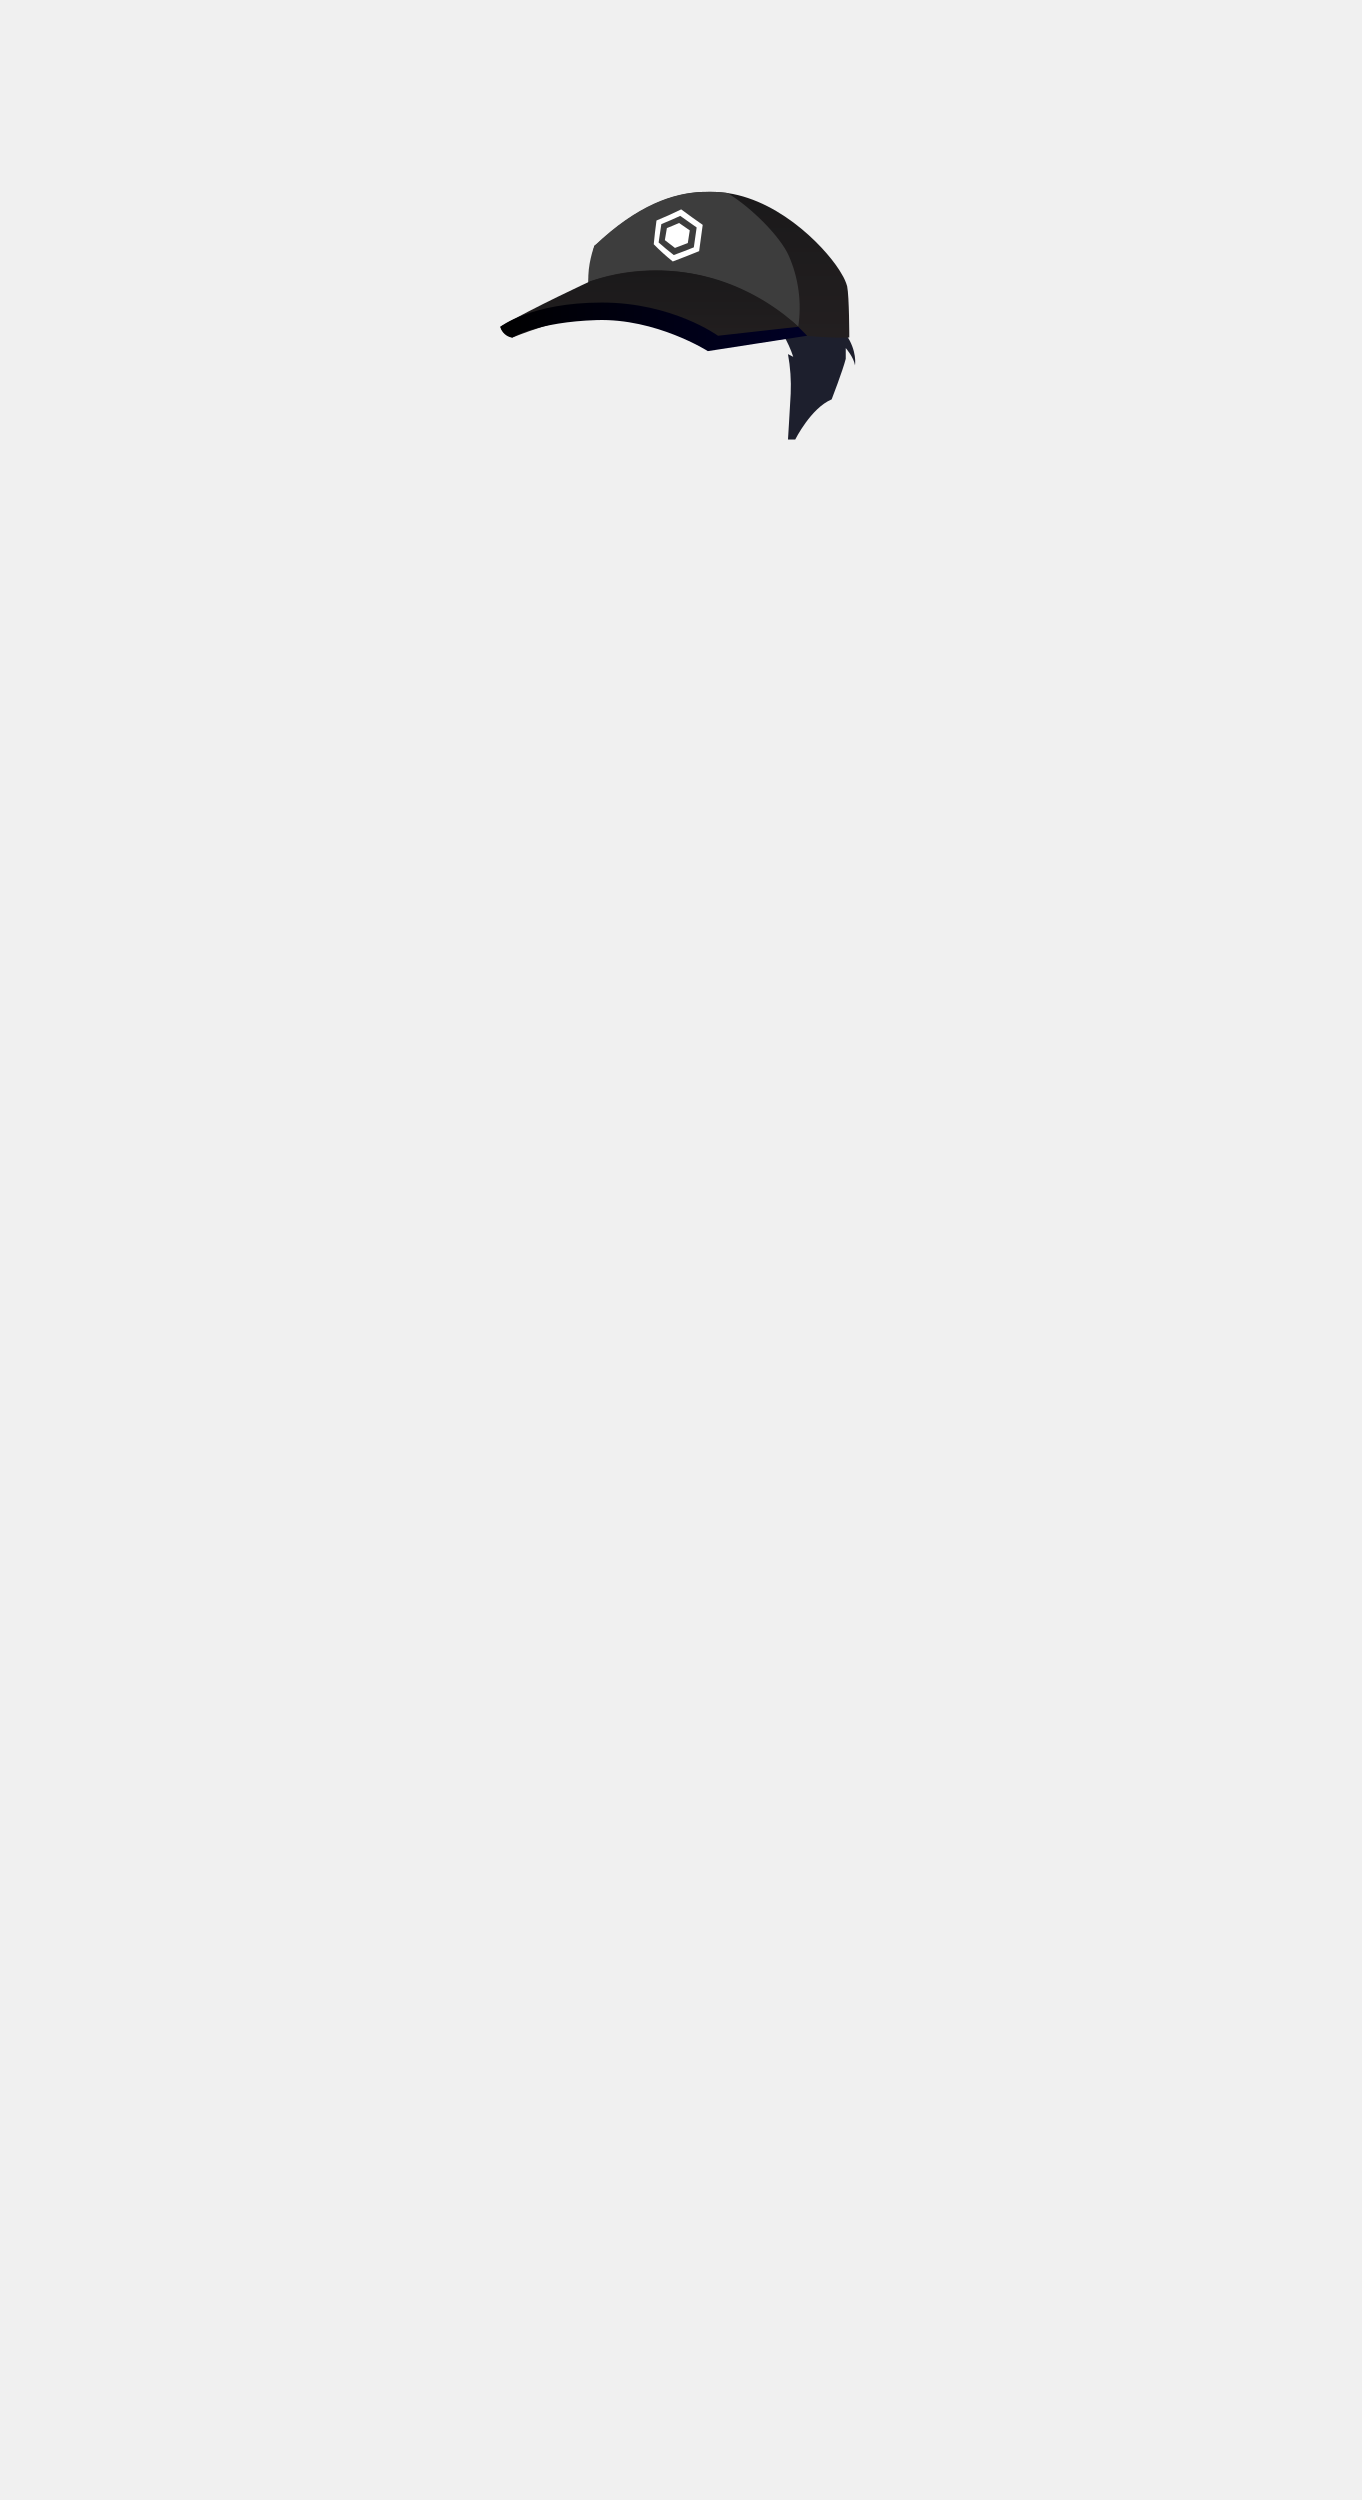
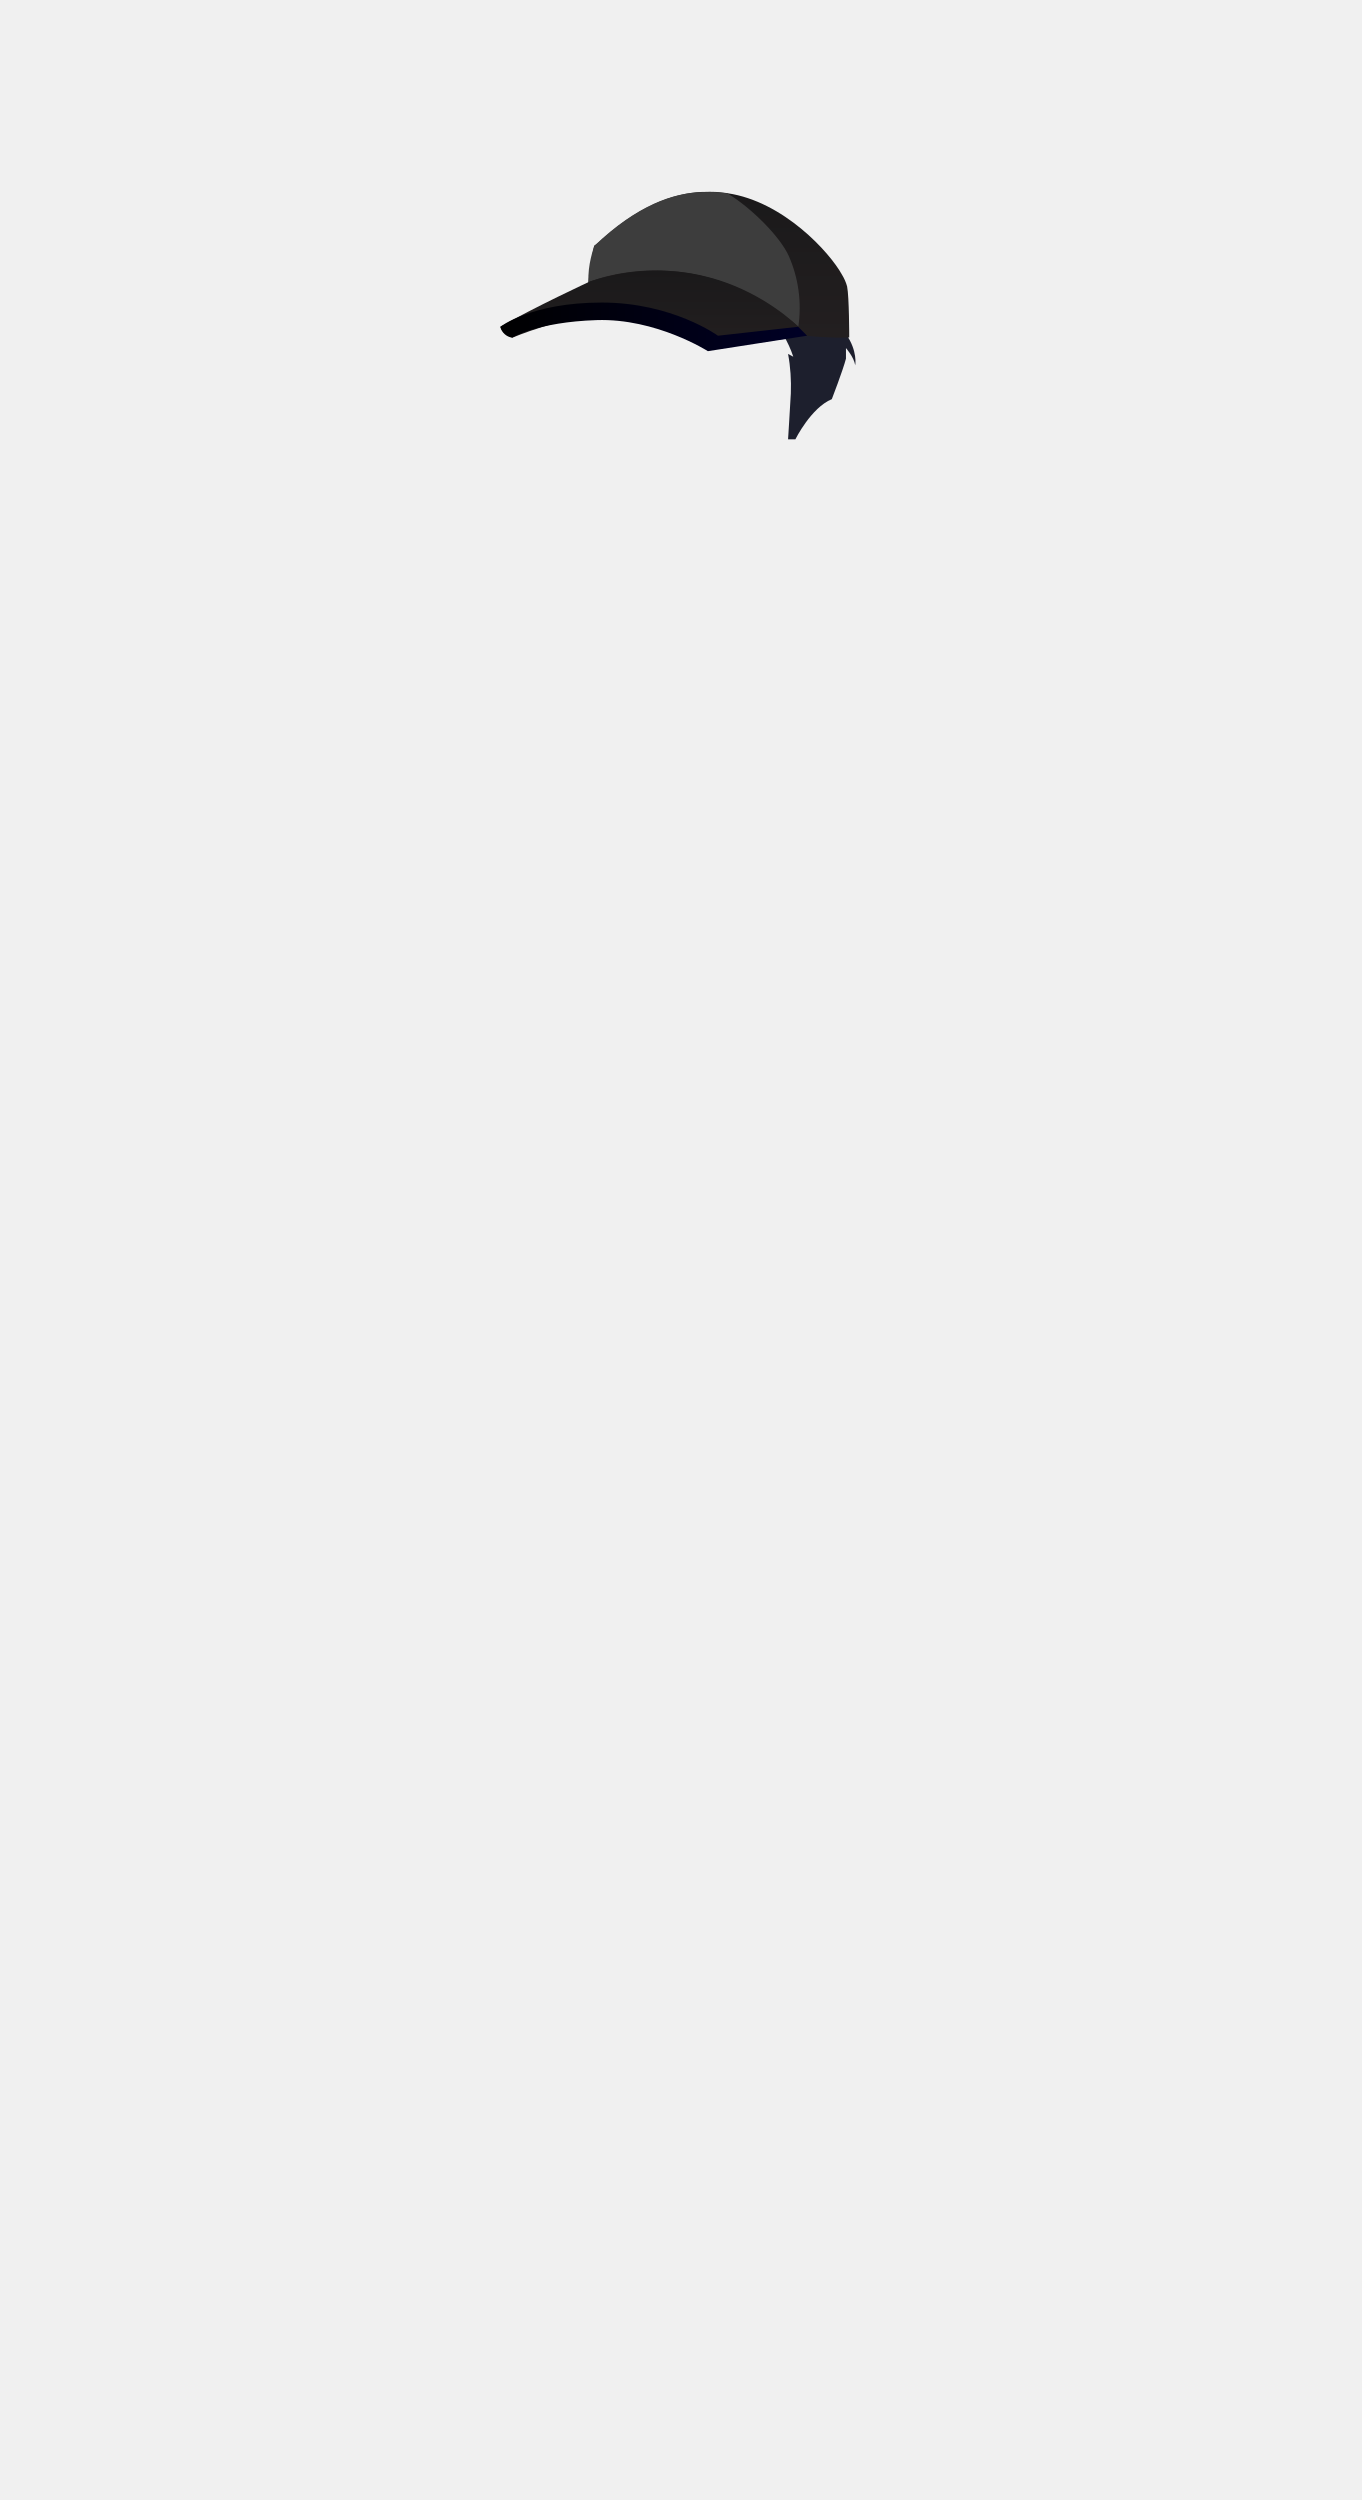
- <svg xmlns="http://www.w3.org/2000/svg" xmlns:xlink="http://www.w3.org/1999/xlink" viewBox="0 0 837.33 1537">
-   <defs>
-     <style>.cls-1{fill:none;}.cls-2{fill:#1d1f2d;}.cls-3,.cls-4,.cls-5,.cls-6,.cls-7{fill-rule:evenodd;}.cls-3{fill:url(#linear-gradient);}.cls-4{fill:#3d3d3d;}.cls-5{fill:url(#linear-gradient-2);}.cls-6{fill:url(#linear-gradient-3);}.cls-7{fill:#fff;}</style>
-     <linearGradient id="linear-gradient" x1="441.43" y1="207.59" x2="441.43" y2="117.93" gradientUnits="userSpaceOnUse">
-       <stop offset="0.01" stop-color="#231f20" />
-       <stop offset="1" stop-color="#1a191a" />
-     </linearGradient>
-     <linearGradient id="linear-gradient-2" x1="401.92" y1="213.52" x2="401.92" y2="166.33" xlink:href="#linear-gradient" />
-     <linearGradient id="linear-gradient-3" x1="307.62" y1="200.97" x2="496.22" y2="200.97" gradientUnits="userSpaceOnUse">
-       <stop offset="0" />
-       <stop offset="1" stop-color="#000026" />
-     </linearGradient>
-   </defs>
-   <g id="Layer_2" data-name="Layer 2">
+ <svg xmlns="http://www.w3.org/2000/svg" version="1.1" id="Layer_1" x="0px" y="0px" viewBox="0 0 837.3 1537" style="enable-background:new 0 0 837.3 1537;" xml:space="preserve">
+   <style type="text/css">
+ 	.st0{fill:none;}
+ 	.st1{fill:#1D1F2D;}
+ 	.st2{fill-rule:evenodd;clip-rule:evenodd;fill:url(#SVGID_1_);}
+ 	.st3{fill-rule:evenodd;clip-rule:evenodd;fill:#3D3D3D;}
+ 	.st4{fill-rule:evenodd;clip-rule:evenodd;fill:url(#SVGID_00000011013036160968909560000016127921501016303772_);}
+ 	.st5{fill-rule:evenodd;clip-rule:evenodd;fill:url(#SVGID_00000096017780131541847140000015327839517533705120_);}
+ </style>
+   <g id="Layer_2_00000049938589898215738310000017161844193830938518_">
    <g id="base">
-       <rect class="cls-1" width="837.33" height="1537" />
+       <rect class="st0" width="837.3" height="1537" />
    </g>
    <g id="hat">
-       <path class="cls-2" d="M520.24,201.07a51.54,51.54,0,0,1-11,.73,52.44,52.44,0,0,1-21,4.59,50.17,50.17,0,0,1-6.65-.46,68.37,68.37,0,0,1,6.09,13.45l-3.23-1.67a109.23,109.23,0,0,1,1.67,24.3c-.69,12.69-1.67,28.21-1.67,28.21h4.46s9.65-19.35,22.39-24.68c0,0,6.81-17.59,8.67-24.94V214s4.9,5.53,5.68,10.63c0,0,1.57-8.87-5.68-19.21Z" />
-       <path class="cls-3" d="M522.14,207.52a196.94,196.94,0,0,1-33.86-2.1s-18.8-22-63.76-29.75c-28.41-4.88-50.09.92-59.18,4.16-3,1.08-4.63,1.85-4.63,1.85s.16-1.08.36-2.93c.16-1.39.42-3.24.67-5.29v-.05c.93-7.09,2.31-17,3.55-21.89a2,2,0,0,0,.1-.31.15.15,0,0,0,.05-.1c.05-.05.16-.1.21-.15a1.21,1.21,0,0,1,.36-.26c4.62-3.13,30.24-31,65.69-32.68h1a61.81,61.81,0,0,1,7.45,0,8.56,8.56,0,0,0,1.08.05l1.95.16c2.62.2,4.11.46,4.11.46,34.47,5.14,62.9,36.53,70.3,50a29.16,29.16,0,0,1,3.24,7.3C522.14,182.5,522.14,207.52,522.14,207.52Z" />
-       <path class="cls-4" d="M490.75,200.89c-64.12-55.84-129-27.43-129-27.43v-.05c-.61-10.59,3.19-21,3.65-22.2a.15.15,0,0,0,.05-.1c.05-.05.16-.1.21-.15,26.22-25,48.53-32.43,66.05-32.94h1c2.82,0,5.34,0,7.45,0a8.56,8.56,0,0,0,1.08.05l1.95.16c2.62.2,4.11.46,4.11.46,15.36,9.45,32.38,26.87,37.57,38.38A79.2,79.2,0,0,1,490.75,200.89Z" />
-       <path class="cls-5" d="M363,172.87s-35.64,16.48-55.34,28c0,0,0,3.56,7.28,6.7,0,0,30.4-12.84,51.81-13,30.82-.17,60.79,17.51,67.64,18.73s61.87-7,61.87-7S445.49,147,363,172.87Z" />
-       <path class="cls-6" d="M496.22,206.42l-5.46-5.52-49.34,5.52S413.38,186,370,186s-62.41,14.88-62.41,14.88a8.88,8.88,0,0,0,7.28,6.7s15.31-9.63,51.92-10.79,68.39,19.08,68.39,19.08Z" />
-       <path class="cls-7" d="M418.79,128.73c-6.09,2.93-9.34,4.44-15.18,6.84-.79,6.14-1.14,8.76-1.69,14.6a131.62,131.62,0,0,0,11.69,10.59c6.32-2.44,9.92-3.75,16.22-6.36.85-6.53,1.33-9.67,2.19-16.16C426.66,134.42,423.94,132.61,418.79,128.73Zm7.77,23.34c-4.9,2-7.52,2.93-12.34,4.73-4-3.15-5.86-4.71-9.3-7.73.62-4.51,1-6.65,1.67-11.29,4.5-1.84,6.93-2.9,11.62-5.06,4,2.86,6,4.25,10.09,7.12C427.62,144.75,427.25,147.15,426.56,152.07Zm-9-15c-3.06,1.32-4.6,2-7.56,3.16-.51,3-.76,4.45-1.25,7.4,2.39,1.89,3.63,2.85,6.21,4.8,3.11-1.16,4.73-1.77,7.9-3,.48-3.12.73-4.67,1.2-7.8C421.39,139.82,420.08,138.92,417.53,137.11Z" />
+       <path class="st1" d="M520.2,201.1c-3.6,0.6-7.3,0.9-11,0.7c-6.6,3-13.8,4.5-21,4.6c-2.2,0-4.4-0.2-6.6-0.5    c2.5,4.3,4.6,8.8,6.1,13.4l-3.2-1.7c1.5,8,2,16.2,1.7,24.3c-0.7,12.7-1.7,28.2-1.7,28.2h4.5c0,0,9.6-19.4,22.4-24.7    c0,0,6.8-17.6,8.7-24.9V214c0,0,4.9,5.5,5.7,10.6c0,0,1.6-8.9-5.7-19.2L520.2,201.1z" />
+       <linearGradient id="SVGID_1_" gradientUnits="userSpaceOnUse" x1="441.425" y1="1330.422" x2="441.425" y2="1420.092" gradientTransform="matrix(1 0 0 -1 0 1538)">
+         <stop offset="1.000000e-02" style="stop-color:#231F20" />
+         <stop offset="1" style="stop-color:#1A191A" />
+       </linearGradient>
+       <path class="st2" d="M522.1,207.5c-11.3,0.3-22.7-0.4-33.9-2.1c0,0-18.8-22-63.8-29.8c-28.4-4.9-50.1,0.9-59.2,4.2    c-3,1.1-4.6,1.9-4.6,1.9s0.2-1.1,0.4-2.9c0.2-1.4,0.4-3.2,0.7-5.3v-0.1c0.9-7.1,2.3-17,3.5-21.9c0-0.1,0.1-0.2,0.1-0.3    c0,0,0-0.1,0-0.1c0-0.1,0.2-0.1,0.2-0.1c0.1-0.1,0.2-0.2,0.4-0.3c4.6-3.1,30.2-31,65.7-32.7h1c2.5-0.1,5-0.1,7.5,0    c0.4,0,0.7,0.1,1.1,0.1l2,0.2c2.6,0.2,4.1,0.5,4.1,0.5c34.5,5.1,62.9,36.5,70.3,50c1.4,2.3,2.5,4.7,3.2,7.3    C522.1,182.5,522.1,207.5,522.1,207.5z" />
+       <path class="st3" d="M490.8,200.9c-64.1-55.8-129-27.4-129-27.4v-0.1c-0.6-10.6,3.2-21,3.6-22.2c0,0,0-0.1,0-0.1    c0-0.1,0.2-0.1,0.2-0.1c26.2-25,48.5-32.4,66-32.9h1c2.8,0,5.3,0,7.5,0c0.4,0,0.7,0.1,1.1,0.1l2,0.2c2.6,0.2,4.1,0.5,4.1,0.5    c15.4,9.5,32.4,26.9,37.6,38.4C490.9,170.8,493,186,490.8,200.9z" />
+       <linearGradient id="SVGID_00000160879355659619905270000015190048705721024943_" gradientUnits="userSpaceOnUse" x1="401.96" y1="1324.48" x2="401.96" y2="1371.67" gradientTransform="matrix(1 0 0 -1 0 1538)">
+         <stop offset="1.000000e-02" style="stop-color:#231F20" />
+         <stop offset="1" style="stop-color:#1A191A" />
+       </linearGradient>
+       <path style="fill-rule:evenodd;clip-rule:evenodd;fill:url(#SVGID_00000160879355659619905270000015190048705721024943_);" d="    M363,172.9c0,0-35.6,16.5-55.3,28c0,0,0,3.6,7.3,6.7c0,0,30.4-12.8,51.8-13c30.8-0.2,60.8,17.5,67.6,18.7s61.9-7,61.9-7    S445.5,147,363,172.9z" />
+       <linearGradient id="SVGID_00000009576503156018821230000003913222471970040243_" gradientUnits="userSpaceOnUse" x1="307.59" y1="1337.065" x2="496.22" y2="1337.065" gradientTransform="matrix(1 0 0 -1 0 1538)">
+         <stop offset="0" style="stop-color:#000000" />
+         <stop offset="1" style="stop-color:#000026" />
+       </linearGradient>
+       <path style="fill-rule:evenodd;clip-rule:evenodd;fill:url(#SVGID_00000009576503156018821230000003913222471970040243_);" d="    M496.2,206.4l-5.5-5.5l-49.3,5.5c0,0-28-20.4-71.4-20.4s-62.4,14.9-62.4,14.9c0.8,3.5,3.7,6.2,7.3,6.7c0,0,15.3-9.6,51.9-10.8    s68.4,19.1,68.4,19.1L496.2,206.4z" />
    </g>
  </g>
</svg>
